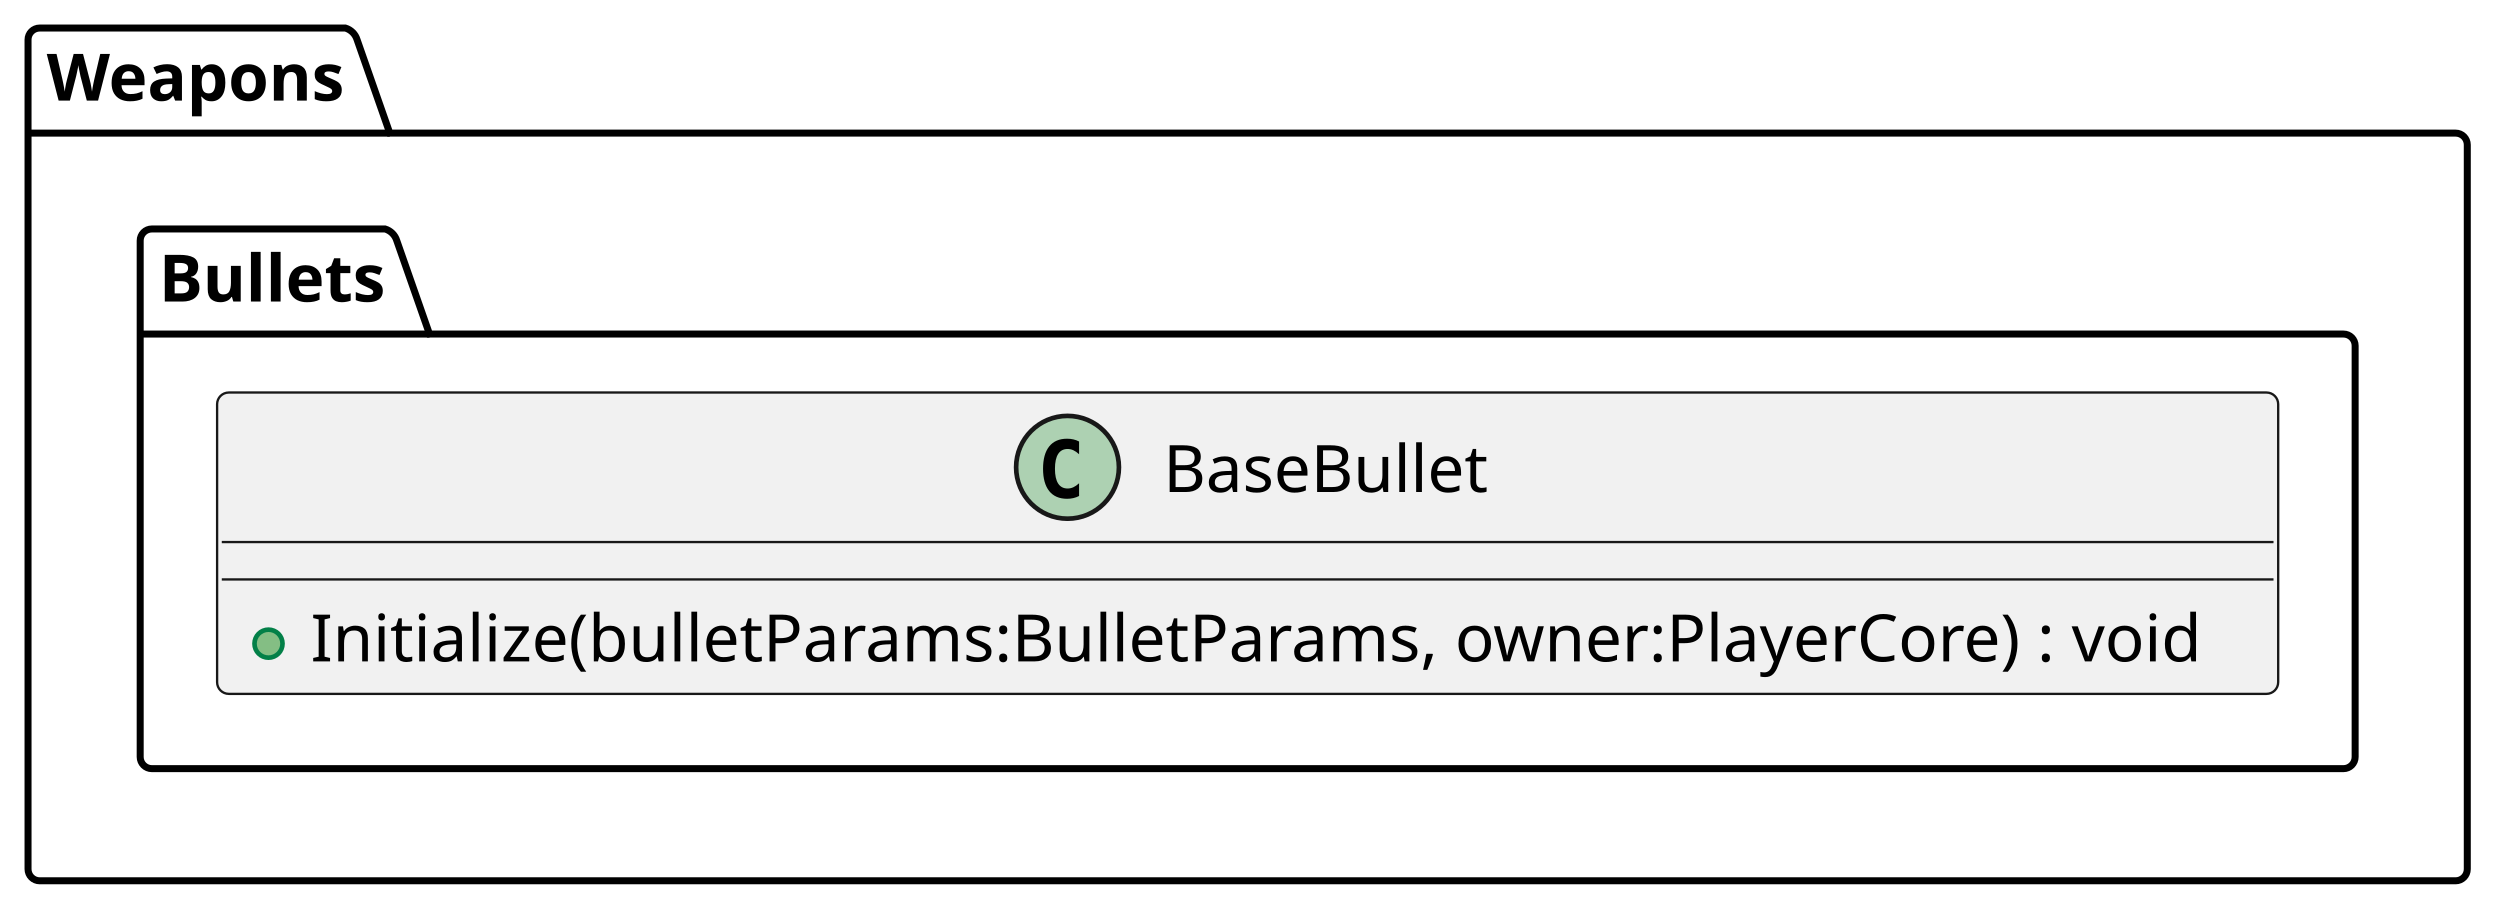
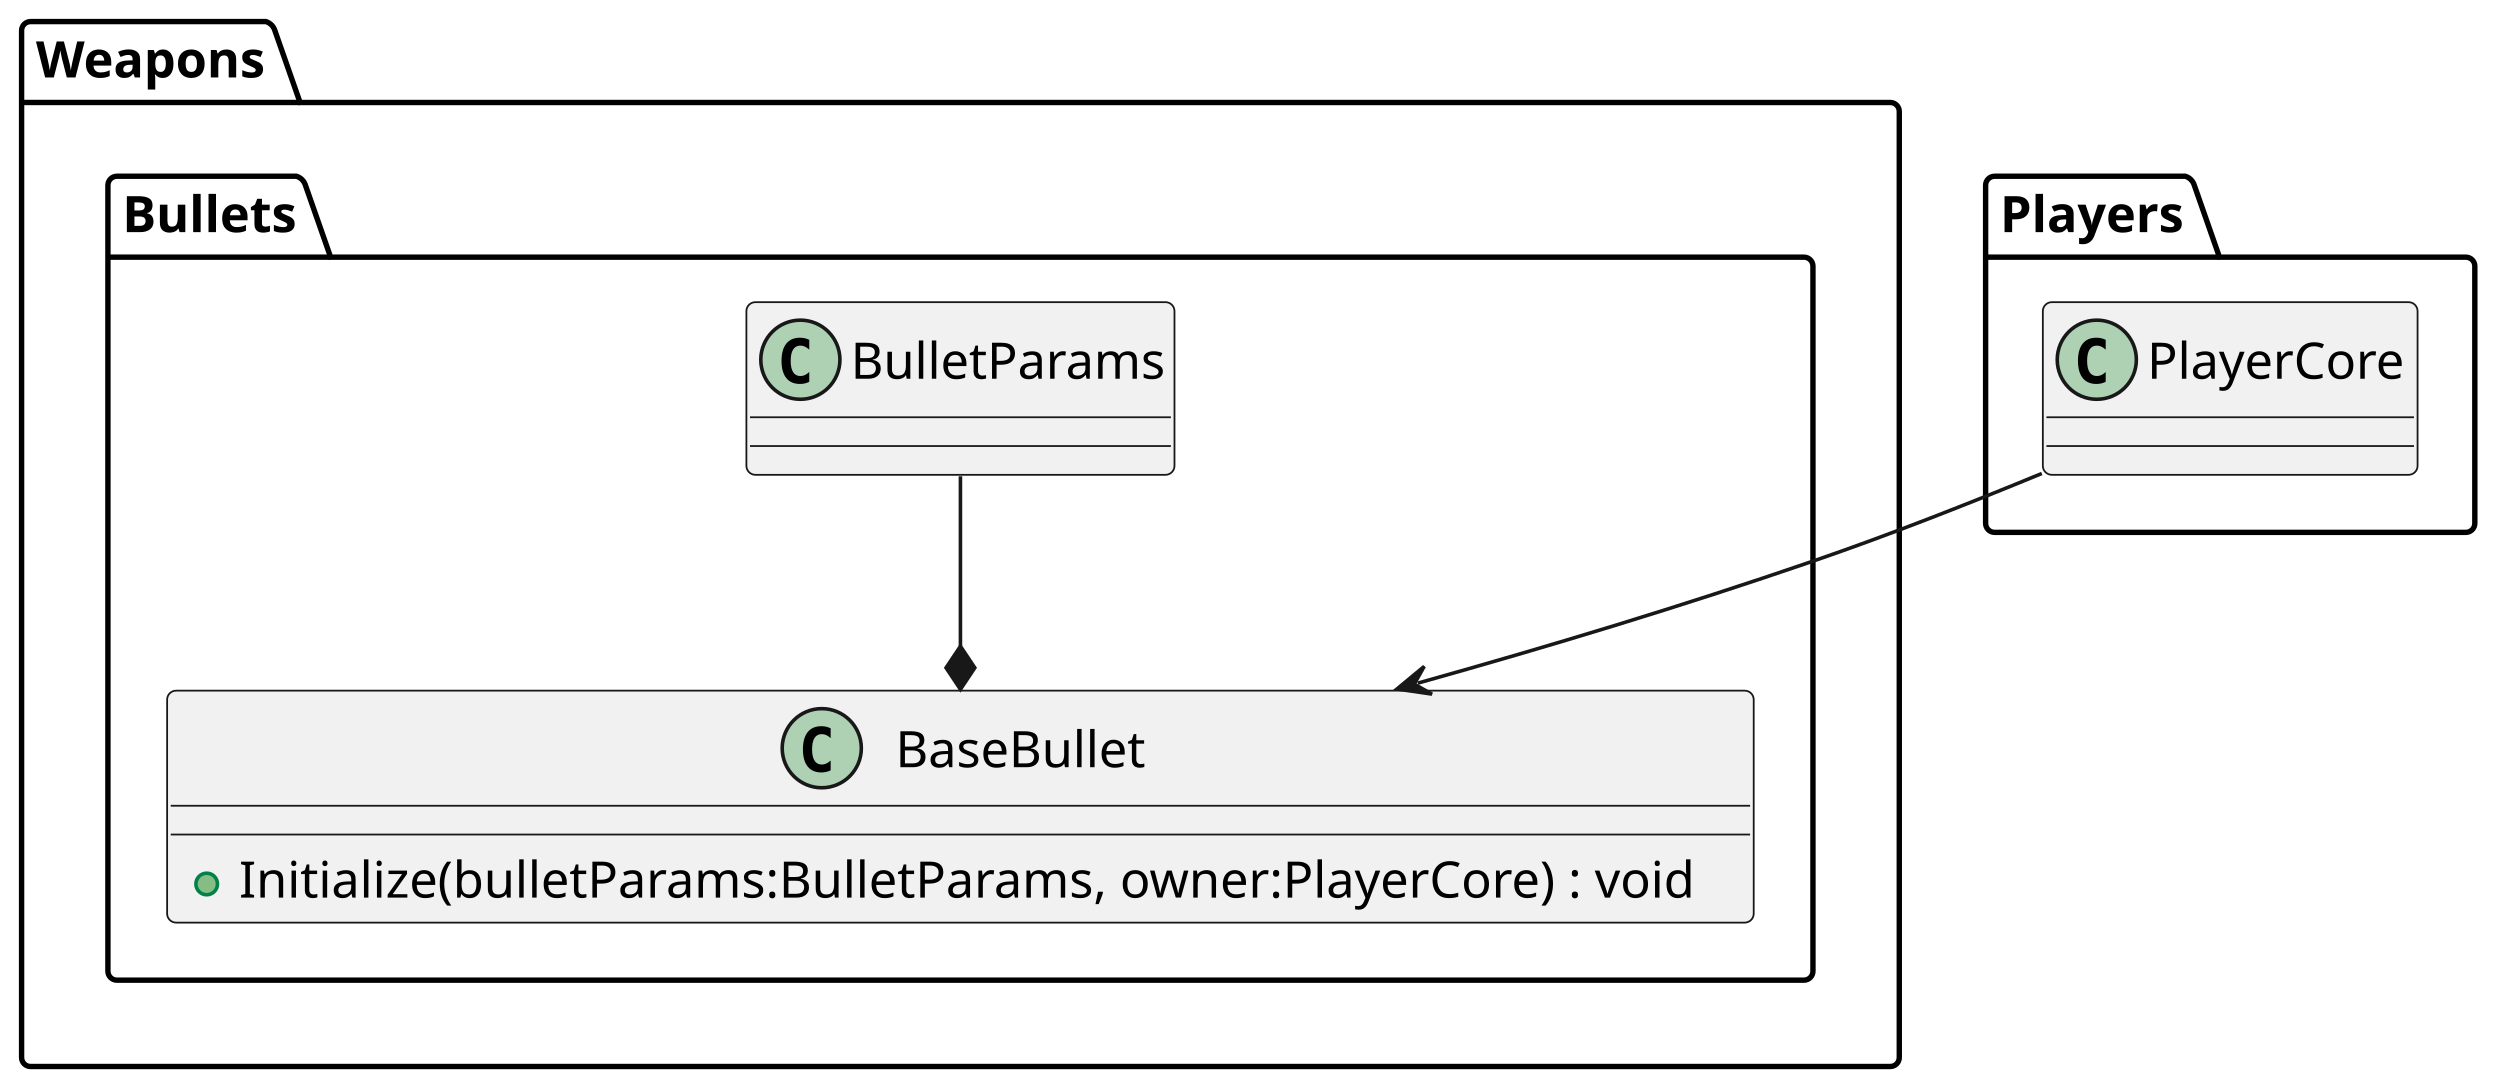
- <svg xmlns="http://www.w3.org/2000/svg" contentStyleType="text/css" height="195px" preserveAspectRatio="none" style="width:535px;height:195px;background:#FFFFFF;" version="1.1" viewBox="0 0 535 195" width="535px" zoomAndPan="magnify">
+ <svg xmlns="http://www.w3.org/2000/svg" contentStyleType="text/css" height="303px" preserveAspectRatio="none" style="width:695px;height:303px;background:#FFFFFF;" version="1.1" viewBox="0 0 695 303" width="695px" zoomAndPan="magnify">
  <defs />
  <g>
    <g id="cluster_Weapons">
-       <path d="M8.5,6 L73.915,6 A3.75,3.75 0 0 1 76.415,8.5 L83.415,28.488 L525.5,28.488 A2.5,2.5 0 0 1 528,30.988 L528,185.99 A2.5,2.5 0 0 1 525.5,188.49 L8.5,188.49 A2.5,2.5 0 0 1 6,185.99 L6,8.5 A2.5,2.5 0 0 1 8.5,6 " fill="none" style="stroke:#000000;stroke-width:1.5;" />
+       <path d="M8.5,6 L73.915,6 A3.75,3.75 0 0 1 76.415,8.5 L83.415,28.488 L525.5,28.488 A2.5,2.5 0 0 1 528,30.988 L528,293.99 A2.5,2.5 0 0 1 525.5,296.49 L8.5,296.49 A2.5,2.5 0 0 1 6,293.99 L6,8.5 A2.5,2.5 0 0 1 8.5,6 " fill="none" style="stroke:#000000;stroke-width:1.5;" />
      <line style="stroke:#000000;stroke-width:1.5;" x1="6" x2="83.415" y1="28.488" y2="28.488" />
      <text fill="#000000" font-family="sans-serif" font-size="14" font-weight="bold" lengthAdjust="spacing" textLength="64.415" x="10" y="21.535">Weapons</text>
    </g>
    <g id="cluster_Bullets">
-       <path d="M32.5,49 L82.411,49 A3.75,3.75 0 0 1 84.911,51.5 L91.911,71.488 L501.5,71.488 A2.5,2.5 0 0 1 504,73.988 L504,161.99 A2.5,2.5 0 0 1 501.5,164.49 L32.5,164.49 A2.5,2.5 0 0 1 30,161.99 L30,51.5 A2.5,2.5 0 0 1 32.5,49 " fill="none" style="stroke:#000000;stroke-width:1.5;" />
+       <path d="M32.5,49 L82.411,49 A3.75,3.75 0 0 1 84.911,51.5 L91.911,71.488 L501.5,71.488 A2.5,2.5 0 0 1 504,73.988 L504,269.99 A2.5,2.5 0 0 1 501.5,272.49 L32.5,272.49 A2.5,2.5 0 0 1 30,269.99 L30,51.5 A2.5,2.5 0 0 1 32.5,49 " fill="none" style="stroke:#000000;stroke-width:1.5;" />
      <line style="stroke:#000000;stroke-width:1.5;" x1="30" x2="91.911" y1="71.488" y2="71.488" />
      <text fill="#000000" font-family="sans-serif" font-size="14" font-weight="bold" lengthAdjust="spacing" textLength="48.911" x="34" y="64.535">Bullets</text>
    </g>
+     <g id="cluster_Players">
+       <path d="M554.5,49 L607.515,49 A3.75,3.75 0 0 1 610.015,51.5 L617.015,71.488 L685.5,71.488 A2.5,2.5 0 0 1 688,73.988 L688,145.5 A2.5,2.5 0 0 1 685.5,148 L554.5,148 A2.5,2.5 0 0 1 552,145.5 L552,51.5 A2.5,2.5 0 0 1 554.5,49 " fill="none" style="stroke:#000000;stroke-width:1.5;" />
+       <line style="stroke:#000000;stroke-width:1.5;" x1="552" x2="617.015" y1="71.488" y2="71.488" />
+       <text fill="#000000" font-family="sans-serif" font-size="14" font-weight="bold" lengthAdjust="spacing" textLength="52.015" x="556" y="64.535">Players</text>
+     </g>
    <g id="elem_BaseBullet">
-       <rect codeLine="2" fill="#F1F1F1" height="64.488" id="BaseBullet" rx="2.5" ry="2.5" style="stroke:#181818;stroke-width:0.5;" width="441.071" x="46.46" y="84" />
-       <ellipse cx="228.45" cy="100" fill="#ADD1B2" rx="11" ry="11" style="stroke:#181818;stroke-width:1.0;" />
-       <path d="M230.923,106.143 Q230.342,106.442 229.703,106.591 Q229.064,106.741 228.358,106.741 Q225.851,106.741 224.531,105.089 Q223.212,103.437 223.212,100.316 Q223.212,97.186 224.531,95.535 Q225.851,93.883 228.358,93.883 Q229.064,93.883 229.711,94.032 Q230.358,94.182 230.923,94.481 L230.923,97.203 Q230.292,96.622 229.698,96.352 Q229.105,96.082 228.474,96.082 Q227.129,96.082 226.445,97.149 Q225.76,98.216 225.76,100.316 Q225.76,102.408 226.445,103.474 Q227.129,104.541 228.474,104.541 Q229.105,104.541 229.698,104.271 Q230.292,104.001 230.923,103.42 Z " fill="#000000" />
-       <text fill="#000000" font-family="sans-serif" font-size="14" lengthAdjust="spacing" textLength="68.592" x="248.95" y="105.291">BaseBullet</text>
-       <line style="stroke:#181818;stroke-width:0.5;" x1="47.46" x2="486.531" y1="116" y2="116" />
-       <line style="stroke:#181818;stroke-width:0.5;" x1="47.46" x2="486.531" y1="124" y2="124" />
-       <ellipse cx="57.46" cy="137.744" fill="#84BE84" rx="3" ry="3" style="stroke:#038048;stroke-width:1.0;" />
-       <text fill="#000000" font-family="sans-serif" font-size="14" lengthAdjust="spacing" textLength="415.071" x="66.46" y="141.535">Initialize(bulletParams:BulletParams, owner:PlayerCore) : void</text>
+       <rect codeLine="2" fill="#F1F1F1" height="64.488" id="BaseBullet" rx="2.5" ry="2.5" style="stroke:#181818;stroke-width:0.5;" width="441.071" x="46.46" y="192" />
+       <ellipse cx="228.45" cy="208" fill="#ADD1B2" rx="11" ry="11" style="stroke:#181818;stroke-width:1.0;" />
+       <path d="M230.923,214.143 Q230.342,214.442 229.703,214.591 Q229.064,214.741 228.358,214.741 Q225.851,214.741 224.531,213.089 Q223.212,211.437 223.212,208.316 Q223.212,205.186 224.531,203.535 Q225.851,201.883 228.358,201.883 Q229.064,201.883 229.711,202.032 Q230.358,202.182 230.923,202.481 L230.923,205.203 Q230.292,204.622 229.698,204.352 Q229.105,204.083 228.474,204.083 Q227.129,204.083 226.445,205.149 Q225.76,206.216 225.76,208.316 Q225.76,210.408 226.445,211.474 Q227.129,212.541 228.474,212.541 Q229.105,212.541 229.698,212.271 Q230.292,212.001 230.923,211.42 Z " fill="#000000" />
+       <text fill="#000000" font-family="sans-serif" font-size="14" lengthAdjust="spacing" textLength="68.592" x="248.95" y="213.291">BaseBullet</text>
+       <line style="stroke:#181818;stroke-width:0.5;" x1="47.46" x2="486.531" y1="224" y2="224" />
+       <line style="stroke:#181818;stroke-width:0.5;" x1="47.46" x2="486.531" y1="232" y2="232" />
+       <ellipse cx="57.46" cy="245.744" fill="#84BE84" rx="3" ry="3" style="stroke:#038048;stroke-width:1.0;" />
+       <text fill="#000000" font-family="sans-serif" font-size="14" lengthAdjust="spacing" textLength="415.071" x="66.46" y="249.535">Initialize(bulletParams:BulletParams, owner:PlayerCore) : void</text>
+     </g>
+     <g id="elem_BulletParams">
+       <rect fill="#F1F1F1" height="48" id="BulletParams" rx="2.5" ry="2.5" style="stroke:#181818;stroke-width:0.5;" width="119.008" x="207.5" y="84" />
+       <ellipse cx="222.5" cy="100" fill="#ADD1B2" rx="11" ry="11" style="stroke:#181818;stroke-width:1.0;" />
+       <path d="M224.973,106.143 Q224.392,106.442 223.753,106.591 Q223.114,106.741 222.408,106.741 Q219.901,106.741 218.582,105.089 Q217.262,103.437 217.262,100.316 Q217.262,97.186 218.582,95.535 Q219.901,93.883 222.408,93.883 Q223.114,93.883 223.761,94.032 Q224.409,94.182 224.973,94.481 L224.973,97.203 Q224.342,96.622 223.749,96.352 Q223.155,96.082 222.524,96.082 Q221.18,96.082 220.495,97.149 Q219.81,98.216 219.81,100.316 Q219.81,102.408 220.495,103.474 Q221.18,104.541 222.524,104.541 Q223.155,104.541 223.749,104.271 Q224.342,104.001 224.973,103.42 Z " fill="#000000" />
+       <text fill="#000000" font-family="sans-serif" font-size="14" lengthAdjust="spacing" textLength="87.008" x="236.5" y="105.291">BulletParams</text>
+       <line style="stroke:#181818;stroke-width:0.5;" x1="208.5" x2="325.508" y1="116" y2="116" />
+       <line style="stroke:#181818;stroke-width:0.5;" x1="208.5" x2="325.508" y1="124" y2="124" />
+     </g>
+     <g id="elem_PlayerCore">
+       <rect fill="#F1F1F1" height="48" id="PlayerCore" rx="2.5" ry="2.5" style="stroke:#181818;stroke-width:0.5;" width="104.174" x="567.91" y="84" />
+       <ellipse cx="582.91" cy="100" fill="#ADD1B2" rx="11" ry="11" style="stroke:#181818;stroke-width:1.0;" />
+       <path d="M585.383,106.143 Q584.802,106.442 584.163,106.591 Q583.524,106.741 582.818,106.741 Q580.311,106.741 578.991,105.089 Q577.672,103.437 577.672,100.316 Q577.672,97.186 578.991,95.535 Q580.311,93.883 582.818,93.883 Q583.524,93.883 584.171,94.032 Q584.819,94.182 585.383,94.481 L585.383,97.203 Q584.752,96.622 584.159,96.352 Q583.565,96.082 582.934,96.082 Q581.59,96.082 580.905,97.149 Q580.22,98.216 580.22,100.316 Q580.22,102.408 580.905,103.474 Q581.59,104.541 582.934,104.541 Q583.565,104.541 584.159,104.271 Q584.752,104.001 585.383,103.42 Z " fill="#000000" />
+       <text fill="#000000" font-family="sans-serif" font-size="14" lengthAdjust="spacing" textLength="72.174" x="596.91" y="105.291">PlayerCore</text>
+       <line style="stroke:#181818;stroke-width:0.5;" x1="568.91" x2="671.084" y1="116" y2="116" />
+       <line style="stroke:#181818;stroke-width:0.5;" x1="568.91" x2="671.084" y1="124" y2="124" />
+     </g>
+     <g id="link_PlayerCore_BaseBullet">
+       <path codeLine="6" d="M567.62,131.63 C547.86,139.79 525.07,148.77 504,156 C466.78,168.78 431.487,179.44 394.127,189.919 " fill="none" id="PlayerCore-to-BaseBullet" style="stroke:#181818;stroke-width:1.0;" />
+       <polygon fill="#181818" points="388.35,191.54,398.096,192.96,393.164,190.19,395.935,185.258,388.35,191.54" style="stroke:#181818;stroke-width:1.0;" />
+     </g>
+     <g id="link_BulletParams_BaseBullet">
+       <path codeLine="7" d="M267,132.4 C267,149.5 267,160.89 267,179.65 " fill="none" id="BulletParams-to-BaseBullet" style="stroke:#181818;stroke-width:1.0;" />
+       <polygon fill="#181818" points="267,191.65,271,185.65,267,179.65,263,185.65,267,191.65" style="stroke:#181818;stroke-width:1.0;" />
    </g>
  </g>
</svg>
